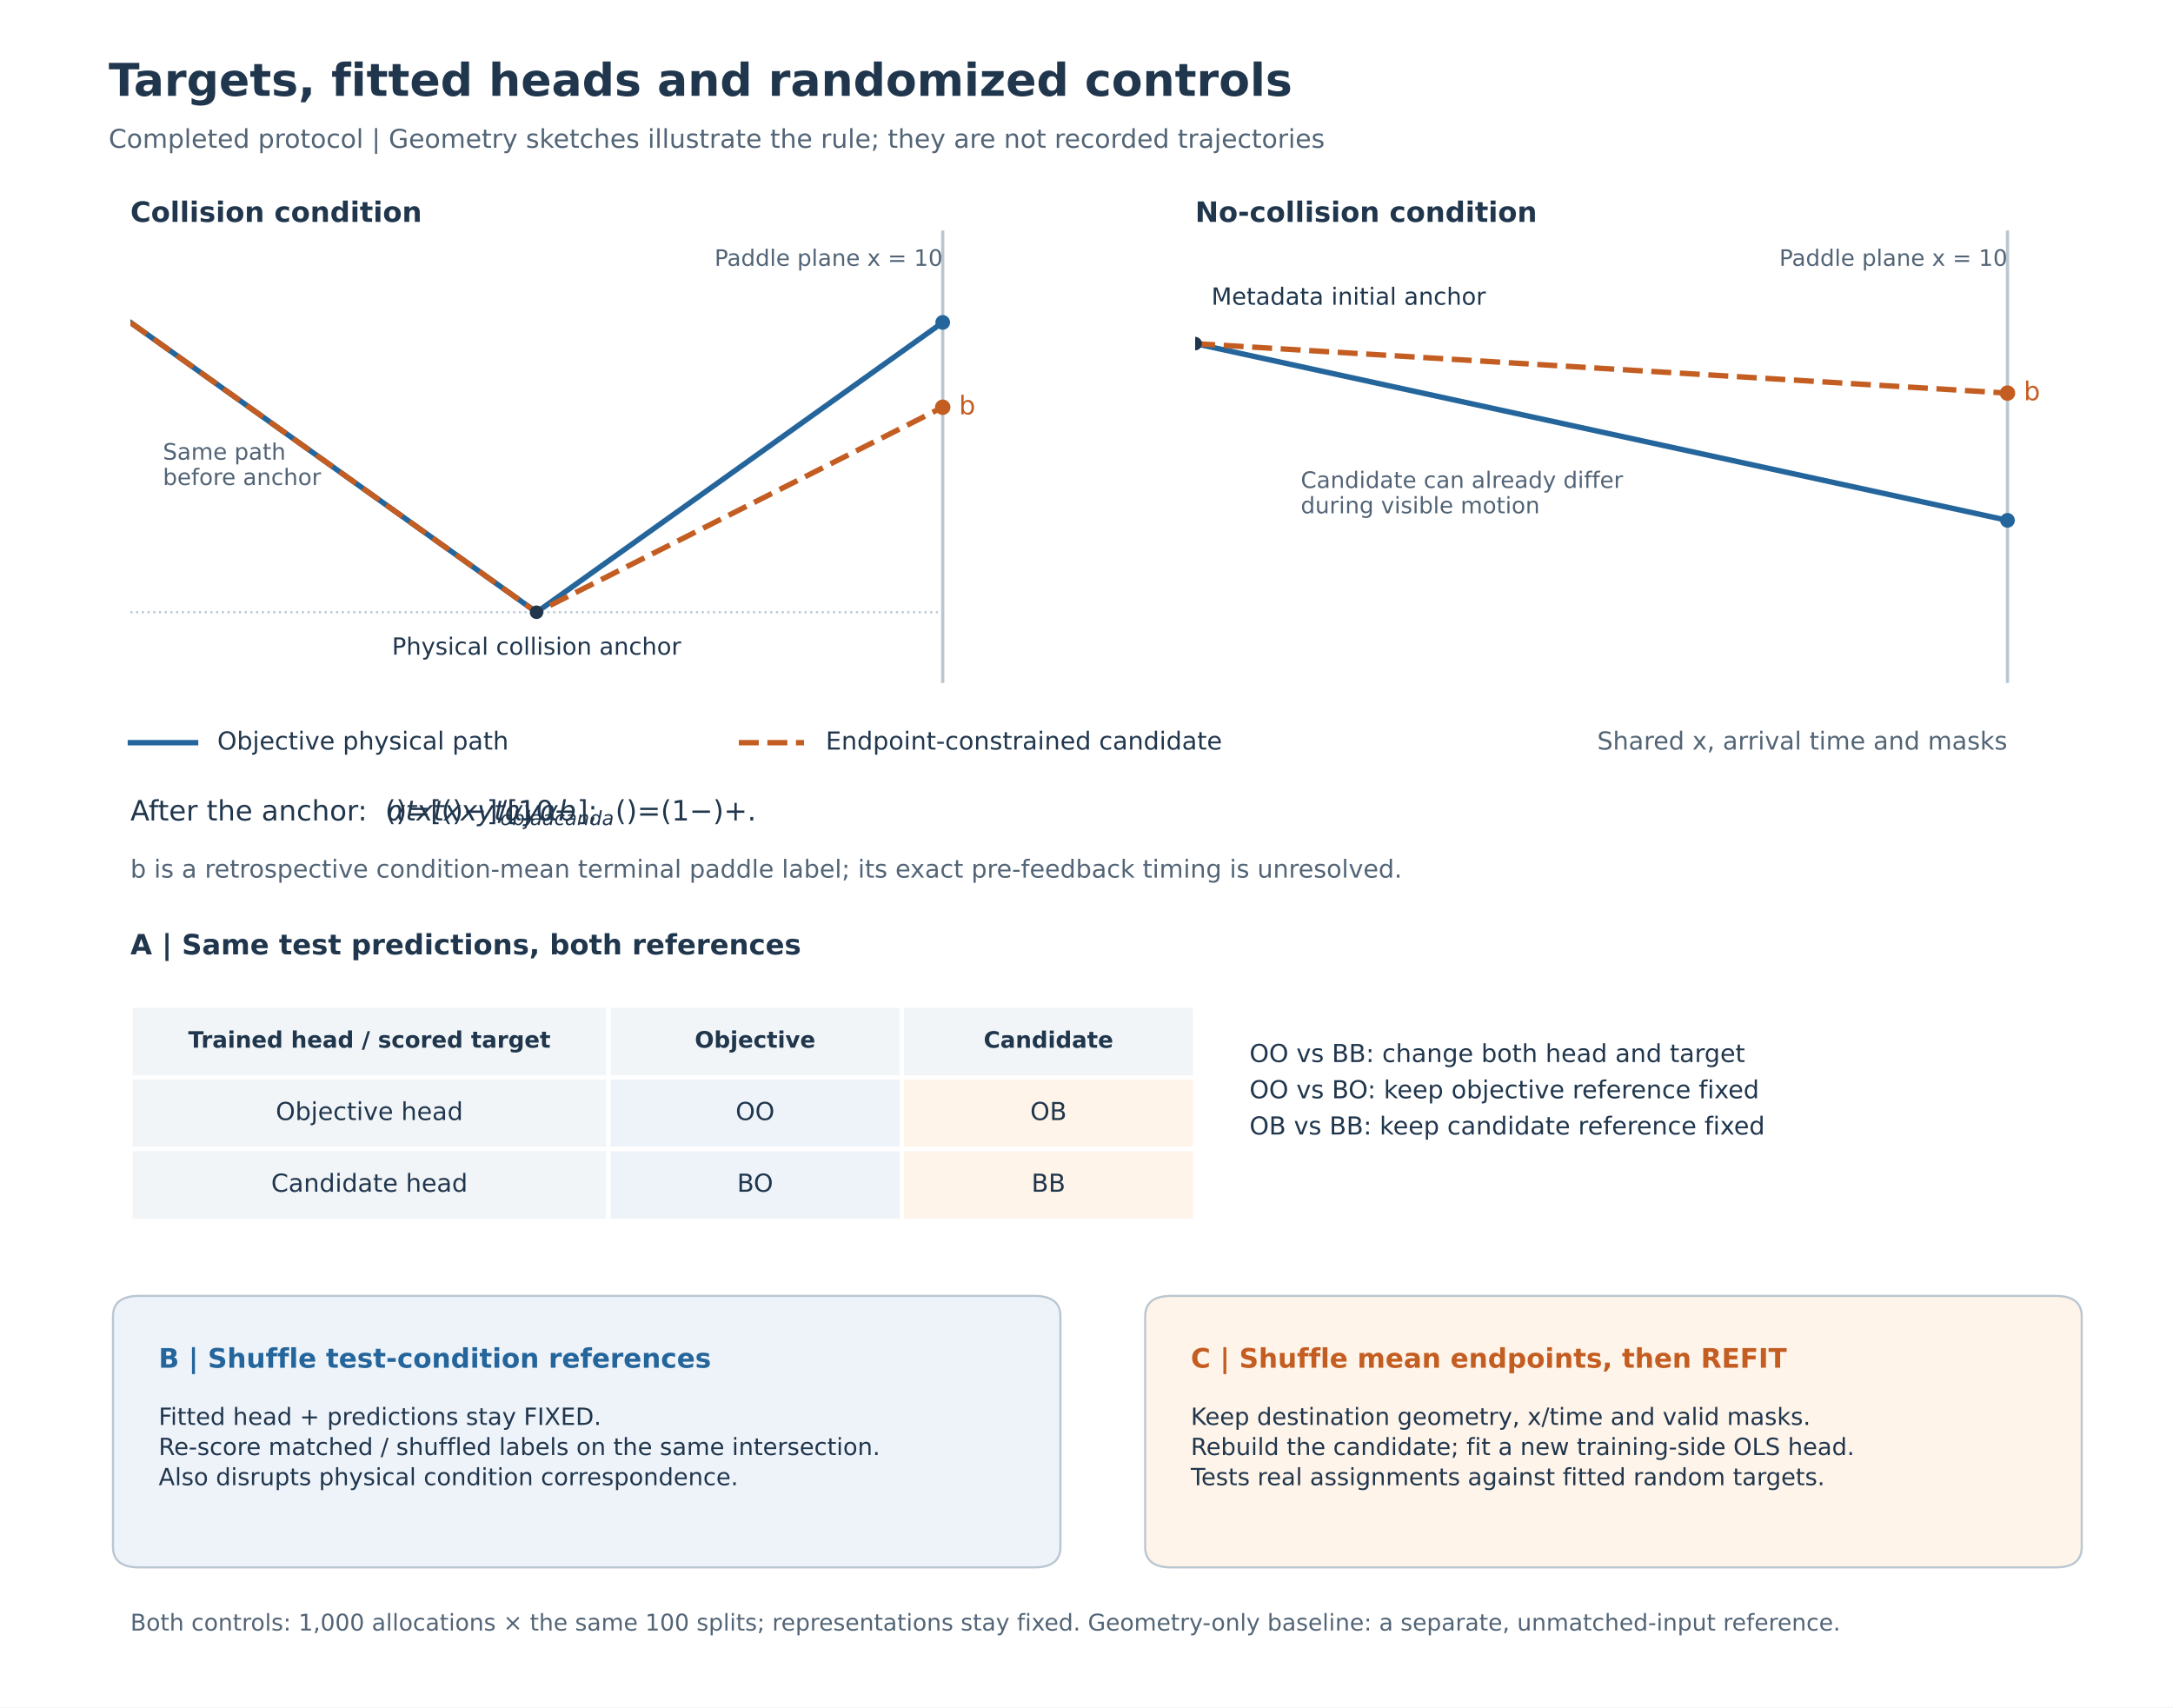
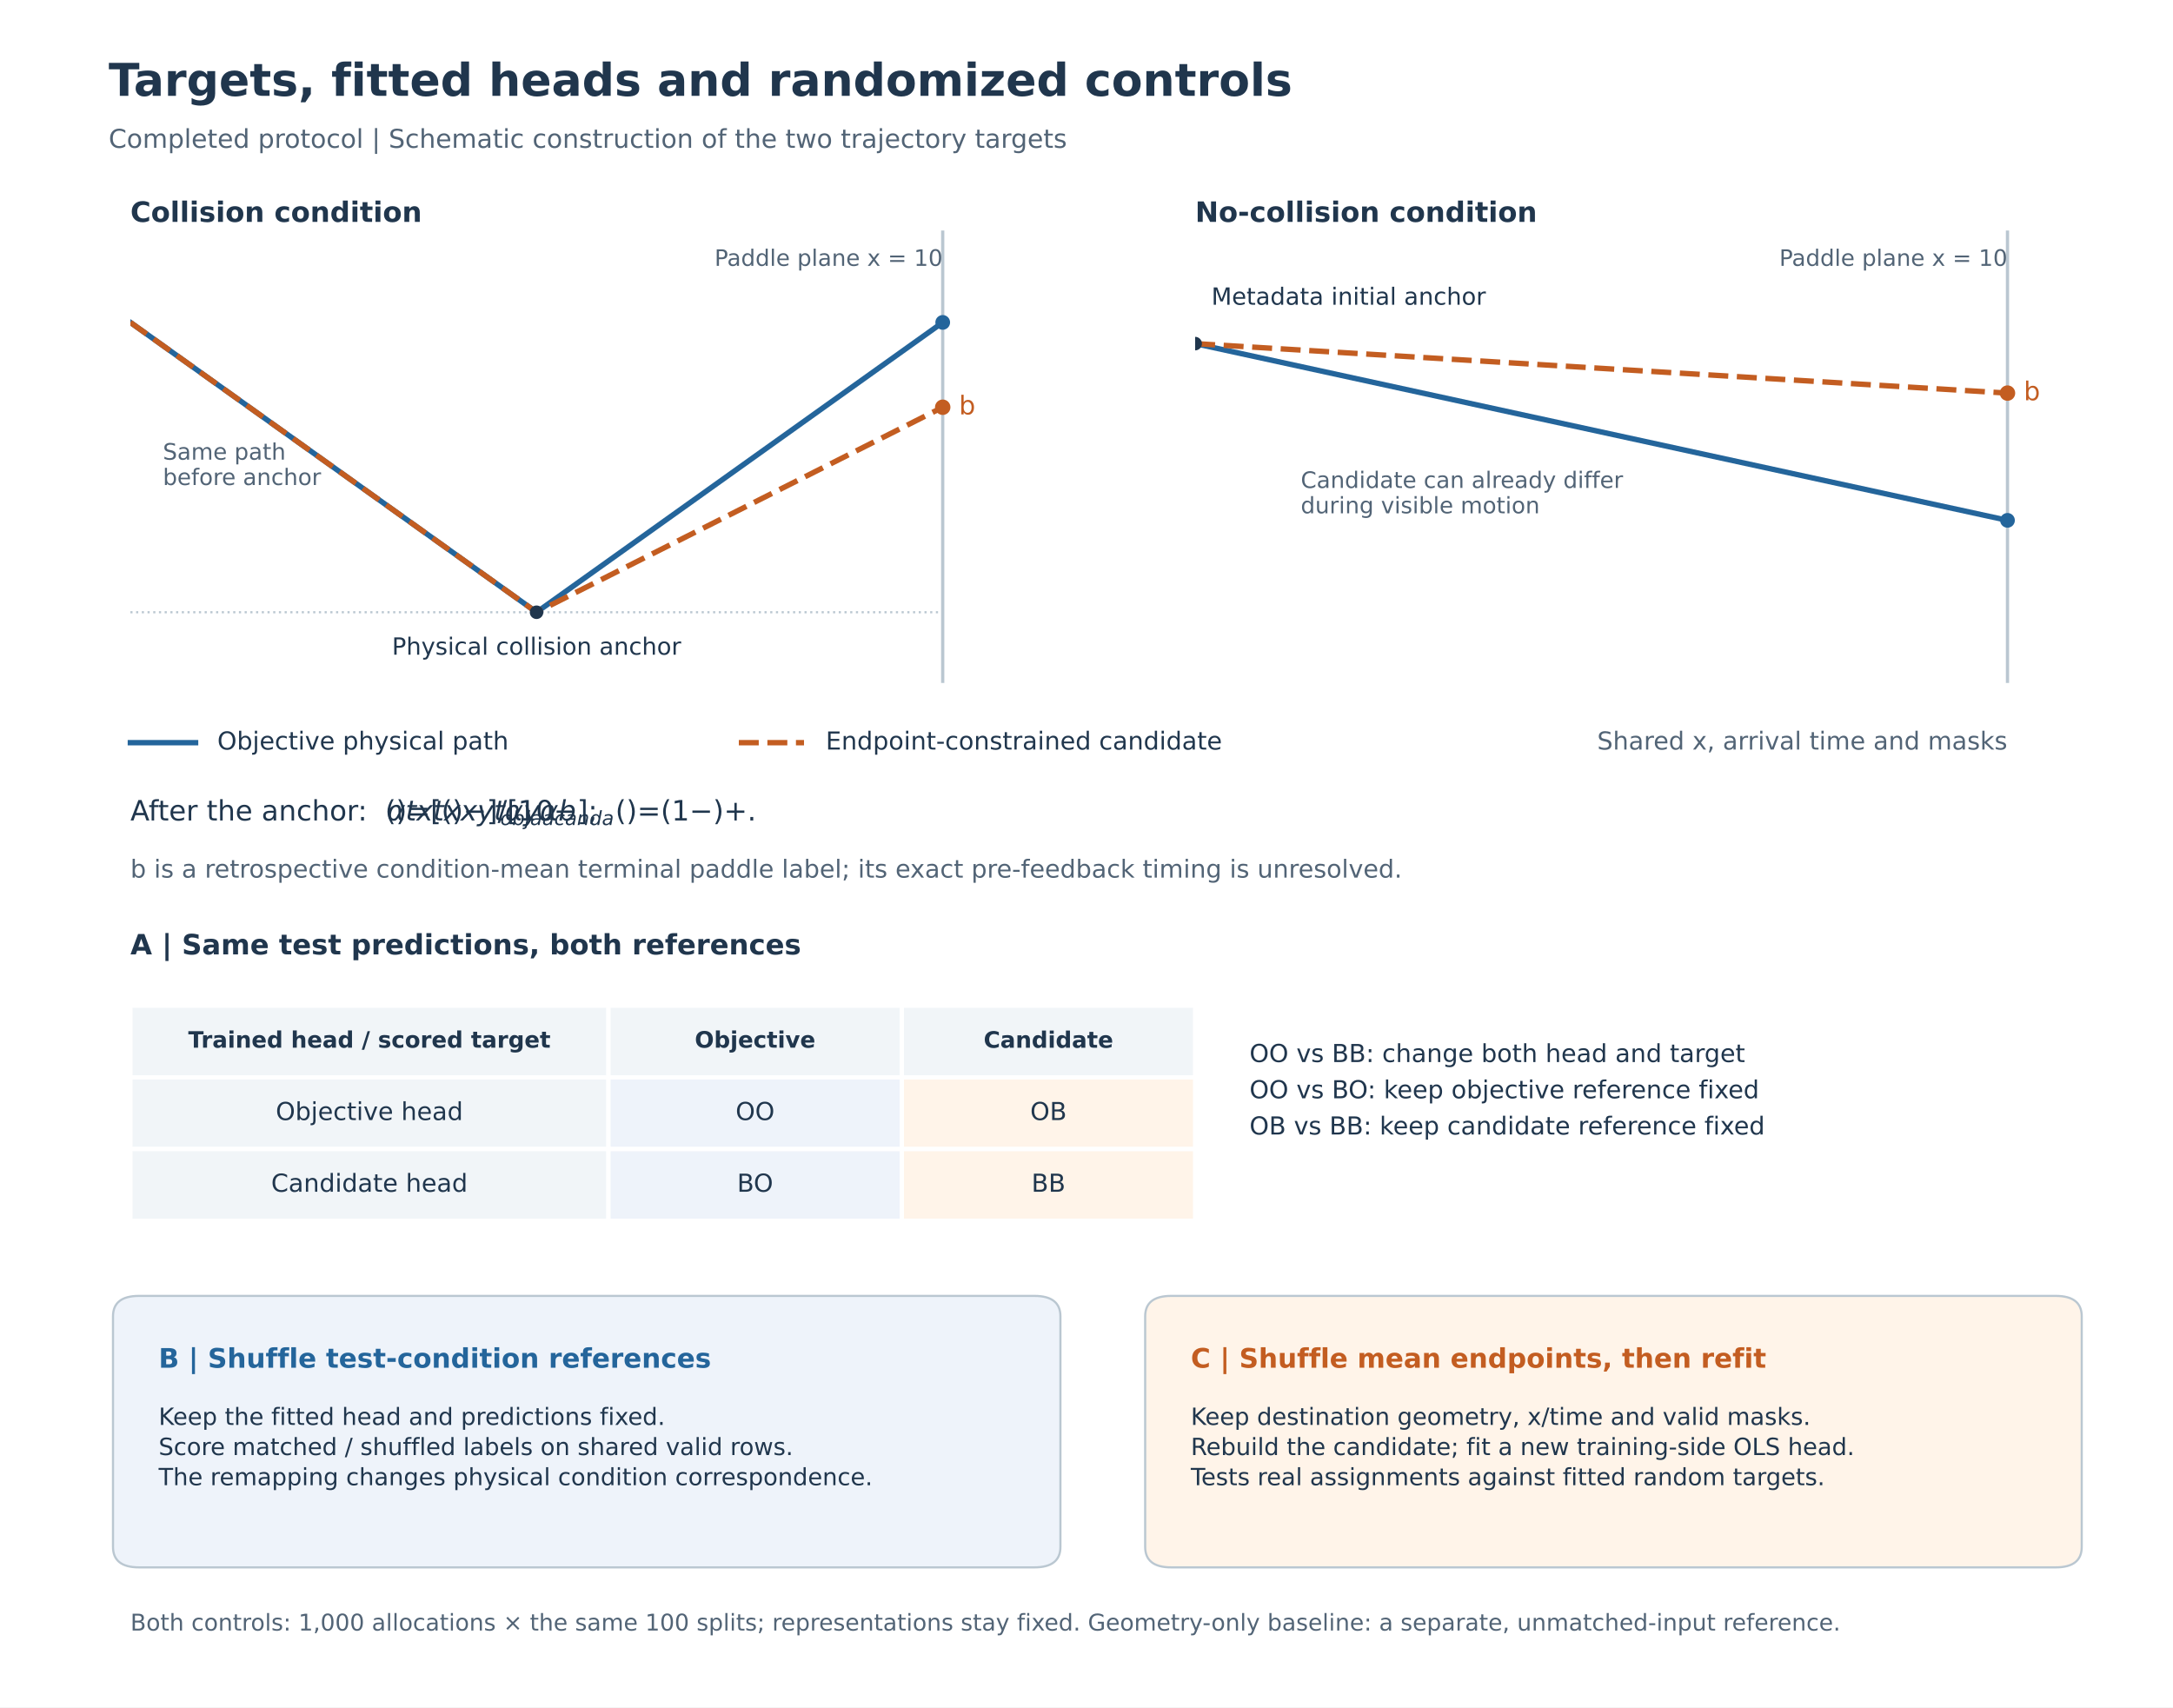
<svg xmlns="http://www.w3.org/2000/svg" xmlns:xlink="http://www.w3.org/1999/xlink" width="1008pt" height="792pt" viewBox="0 0 1008 792" version="1.1">
  <defs>
    <style type="text/css">*{stroke-linejoin: round; stroke-linecap: butt}</style>
  </defs>
  <g id="figure_1">
    <g id="patch_1">
      <path d="M 0 792  L 1008 792  L 1008 0  L 0 0  z " style="fill: #ffffff" />
    </g>
    <g id="axes_1">
      <g id="patch_2">
        <path d="M 60.48 499.752  L 282.24 499.752  L 282.24 466.488  L 60.48 466.488  z " clip-path="url(#p0a53ace708)" style="fill: #f1f5f8; stroke: #ffffff; stroke-width: 2; stroke-linejoin: miter" />
      </g>
      <g id="patch_3">
        <path d="M 282.24 499.752  L 418.32 499.752  L 418.32 466.488  L 282.24 466.488  z " clip-path="url(#p0a53ace708)" style="fill: #f1f5f8; stroke: #ffffff; stroke-width: 2; stroke-linejoin: miter" />
      </g>
      <g id="patch_4">
        <path d="M 418.32 499.752  L 554.4 499.752  L 554.4 466.488  L 418.32 466.488  z " clip-path="url(#p0a53ace708)" style="fill: #f1f5f8; stroke: #ffffff; stroke-width: 2; stroke-linejoin: miter" />
      </g>
      <g id="patch_5">
        <path d="M 60.48 533.016  L 282.24 533.016  L 282.24 499.752  L 60.48 499.752  z " clip-path="url(#p0a53ace708)" style="fill: #f1f5f8; stroke: #ffffff; stroke-width: 2; stroke-linejoin: miter" />
      </g>
      <g id="patch_6">
        <path d="M 282.24 533.016  L 418.32 533.016  L 418.32 499.752  L 282.24 499.752  z " clip-path="url(#p0a53ace708)" style="fill: #eef3fa; stroke: #ffffff; stroke-width: 2; stroke-linejoin: miter" />
      </g>
      <g id="patch_7">
        <path d="M 418.32 533.016  L 554.4 533.016  L 554.4 499.752  L 418.32 499.752  z " clip-path="url(#p0a53ace708)" style="fill: #fff4e9; stroke: #ffffff; stroke-width: 2; stroke-linejoin: miter" />
      </g>
      <g id="patch_8">
        <path d="M 60.48 566.28  L 282.24 566.28  L 282.24 533.016  L 60.48 533.016  z " clip-path="url(#p0a53ace708)" style="fill: #f1f5f8; stroke: #ffffff; stroke-width: 2; stroke-linejoin: miter" />
      </g>
      <g id="patch_9">
        <path d="M 282.24 566.28  L 418.32 566.28  L 418.32 533.016  L 282.24 533.016  z " clip-path="url(#p0a53ace708)" style="fill: #eef3fa; stroke: #ffffff; stroke-width: 2; stroke-linejoin: miter" />
      </g>
      <g id="patch_10">
        <path d="M 418.32 566.28  L 554.4 566.28  L 554.4 533.016  L 418.32 533.016  z " clip-path="url(#p0a53ace708)" style="fill: #fff4e9; stroke: #ffffff; stroke-width: 2; stroke-linejoin: miter" />
      </g>
      <g id="patch_11">
        <path d="M 64.512 727.056  L 479.808 727.056  Q 491.904 727.056 491.904 717.552  L 491.904 610.632  Q 491.904 601.128 479.808 601.128  L 64.512 601.128  Q 52.416 601.128 52.416 610.632  L 52.416 717.552  Q 52.416 727.056 64.512 727.056  z " clip-path="url(#p0a53ace708)" style="fill: #eef3fa; stroke: #bac7d1; stroke-linejoin: miter" />
      </g>
      <g id="patch_12">
        <path d="M 543.312 727.056  L 953.568 727.056  Q 965.664 727.056 965.664 717.552  L 965.664 610.632  Q 965.664 601.128 953.568 601.128  L 543.312 601.128  Q 531.216 601.128 531.216 610.632  L 531.216 717.552  Q 531.216 727.056 543.312 727.056  z " clip-path="url(#p0a53ace708)" style="fill: #fff4e9; stroke: #bac7d1; stroke-linejoin: miter" />
      </g>
      <g id="line2d_1">
        <path d="M 60.48 344.52  L 90.72 344.52  " clip-path="url(#p0a53ace708)" style="fill: none; stroke: #24659b; stroke-width: 2.5; stroke-linecap: square" />
      </g>
      <g id="line2d_2">
        <path d="M 342.72 344.52  L 372.96 344.52  " clip-path="url(#p0a53ace708)" style="fill: none; stroke-dasharray: 9.25,4; stroke-dashoffset: 0; stroke: #c35d21; stroke-width: 2.5" />
      </g>
      <g id="text_1">
        <text style="fill: #20364d; font: 700 21px 'DejaVu Sans'; text-anchor: start" x="50.4" y="44.469" transform="rotate(-0 50.4 44.46872)">Targets, fitted heads and randomized controls</text>
      </g>
      <g id="text_2">
-         <text style="fill: #526476; font: 12px 'DejaVu Sans'; text-anchor: start" x="50.4" y="68.571" transform="rotate(-0 50.4 68.57063)">Completed protocol  |  Geometry sketches illustrate the rule; they are not recorded trajectories</text>
+         <text style="fill: #526476; font: 12px 'DejaVu Sans'; text-anchor: start" x="50.4" y="68.571" transform="rotate(-0 50.4 68.57063)">Completed protocol  |  Schematic construction of the two trajectory targets</text>
      </g>
      <g id="text_3">
        <text style="fill: #20364d; font: 11.5px 'DejaVu Sans'; text-anchor: start" x="100.8" y="347.693" transform="rotate(-0 100.8 347.6933)">Objective physical path</text>
      </g>
      <g id="text_4">
        <text style="fill: #20364d; font: 11.5px 'DejaVu Sans'; text-anchor: start" x="383.04" y="347.693" transform="rotate(-0 383.04 347.6933)">Endpoint-constrained candidate</text>
      </g>
      <g id="text_5">
        <text style="fill: #526476; font: 11.5px 'DejaVu Sans'; text-anchor: start" x="740.88" y="347.693" transform="rotate(-0 740.88 347.6933)">Shared x, arrival time and masks</text>
      </g>
      <g id="text_6">
        <g style="fill: #20364d" transform="translate(60.48 380.709)">
          <text>
            <tspan style="font: 13px 'DejaVu Sans'" x="0 8.893 13.47 18.567 26.565 31.91 36.042 41.139 49.378 57.376 61.509 69.475 77.714 84.862 93.101 101.055 106.399 110.779 114.912 127.613 137.782 145.387 158.812 185.805 195.974 203.578 230.629 235.701 240.08 245.152 253.423 264.227 291.277 296.349 300.729 304.861 339.166 349.335 356.94 370.365 375.437 386.24 408.235 429.465 459.711" y="-0.125">After the anchor:  ()=[()−]/[10−];  ()=(1−)+.</tspan>
            <tspan style="font: oblique 13px 'DejaVu Sans'" x="119.044 132.685 163.884 190.877 217.004 277.652 308.994 344.238 399.666 413.307 442.89 451.459" y="-0.125">αtxtxxytαyαb</tspan>
            <tspan style="font: oblique 9.1px 'DejaVu Sans'" x="171.577 177.145 182.921 224.697 285.346 316.687 321.69 327.267 333.034 421" y="2.008">objaacanda</tspan>
          </text>
        </g>
      </g>
      <g id="text_7">
        <text style="fill: #526476; font: 11.5px 'DejaVu Sans'; text-anchor: start" x="60.48" y="407.093" transform="rotate(-0 60.48 407.0933)">b is a retrospective condition-mean terminal paddle label; its exact pre-feedback timing is unresolved.</text>
      </g>
      <g id="text_8">
        <text style="fill: #20364d; font: 700 13px 'DejaVu Sans'; text-anchor: start" x="60.48" y="442.728" transform="rotate(-0 60.48 442.728)">A  |  Same test predictions, both references</text>
      </g>
      <g id="text_9">
        <text style="fill: #20364d; font: 700 10.5px 'DejaVu Sans'; text-anchor: middle" x="171.36" y="485.976" transform="rotate(-0 171.36 485.9763)">Trained head / scored target</text>
      </g>
      <g id="text_10">
        <text style="fill: #20364d; font: 700 10.5px 'DejaVu Sans'; text-anchor: middle" x="350.28" y="485.976" transform="rotate(-0 350.28 485.9763)">Objective</text>
      </g>
      <g id="text_11">
        <text style="fill: #20364d; font: 700 10.5px 'DejaVu Sans'; text-anchor: middle" x="486.36" y="486.017" transform="rotate(-0 486.36 486.0173)">Candidate</text>
      </g>
      <g id="text_12">
        <text style="fill: #20364d; font: 11.5px 'DejaVu Sans'; text-anchor: middle" x="171.36" y="519.557" transform="rotate(-0 171.36 519.5573)">Objective head</text>
      </g>
      <g id="text_13">
        <text style="fill: #20364d; font: 11.5px 'DejaVu Sans'; text-anchor: middle" x="350.28" y="519.557" transform="rotate(-0 350.28 519.5573)">OO</text>
      </g>
      <g id="text_14">
        <text style="fill: #20364d; font: 11.5px 'DejaVu Sans'; text-anchor: middle" x="486.36" y="519.557" transform="rotate(-0 486.36 519.5573)">OB</text>
      </g>
      <g id="text_15">
        <text style="fill: #20364d; font: 11.5px 'DejaVu Sans'; text-anchor: middle" x="171.36" y="552.821" transform="rotate(-0 171.36 552.8213)">Candidate head</text>
      </g>
      <g id="text_16">
        <text style="fill: #20364d; font: 11.5px 'DejaVu Sans'; text-anchor: middle" x="350.28" y="552.821" transform="rotate(-0 350.28 552.8213)">BO</text>
      </g>
      <g id="text_17">
        <text style="fill: #20364d; font: 11.5px 'DejaVu Sans'; text-anchor: middle" x="486.36" y="552.821" transform="rotate(-0 486.36 552.8213)">BB</text>
      </g>
      <g id="text_18">
        <text style="fill: #20364d; font: 11.5px 'DejaVu Sans'" transform="translate(579.6 492.6502)">OO vs BB: change both head and target</text>
        <text style="fill: #20364d; font: 11.5px 'DejaVu Sans'" transform="translate(579.6 509.4599)">OO vs BO: keep objective reference fixed</text>
        <text style="fill: #20364d; font: 11.5px 'DejaVu Sans'" transform="translate(579.6 526.2696)">OB vs BB: keep candidate reference fixed</text>
      </g>
      <g id="text_19">
        <text style="fill: #24659b; font: 700 12.5px 'DejaVu Sans'; text-anchor: start" x="73.584" y="634.441" transform="rotate(-0 73.584 634.4407)">B  |  Shuffle test-condition references</text>
      </g>
      <g id="text_20">
-         <text style="fill: #20364d; font: 11px 'DejaVu Sans'" transform="translate(73.584 660.9663)">Fitted head + predictions stay FIXED.</text>
-         <text style="fill: #20364d; font: 11px 'DejaVu Sans'" transform="translate(73.584 674.9555)">Re-score matched / shuffled labels on the same intersection.</text>
-         <text style="fill: #20364d; font: 11px 'DejaVu Sans'" transform="translate(73.584 688.9448)">Also disrupts physical condition correspondence.</text>
+         <text style="fill: #20364d; font: 11px 'DejaVu Sans'" transform="translate(73.584 660.9663)">Keep the fitted head and predictions fixed.</text>
+         <text style="fill: #20364d; font: 11px 'DejaVu Sans'" transform="translate(73.584 674.9555)">Score matched / shuffled labels on shared valid rows.</text>
+         <text style="fill: #20364d; font: 11px 'DejaVu Sans'" transform="translate(73.584 688.9448)">The remapping changes physical condition correspondence.</text>
      </g>
      <g id="text_21">
-         <text style="fill: #c35d21; font: 700 12.5px 'DejaVu Sans'; text-anchor: start" x="552.384" y="634.441" transform="rotate(-0 552.384 634.4407)">C  |  Shuffle mean endpoints, then REFIT</text>
+         <text style="fill: #c35d21; font: 700 12.5px 'DejaVu Sans'; text-anchor: start" x="552.384" y="634.441" transform="rotate(-0 552.384 634.4407)">C  |  Shuffle mean endpoints, then refit</text>
      </g>
      <g id="text_22">
        <text style="fill: #20364d; font: 11px 'DejaVu Sans'" transform="translate(552.384 660.9663)">Keep destination geometry, x/time and valid masks.</text>
        <text style="fill: #20364d; font: 11px 'DejaVu Sans'" transform="translate(552.384 674.9555)">Rebuild the candidate; fit a new training-side OLS head.</text>
        <text style="fill: #20364d; font: 11px 'DejaVu Sans'" transform="translate(552.384 688.9448)">Tests real assignments against fitted random targets.</text>
      </g>
      <g id="text_23">
        <text style="fill: #526476; font: 10.7px 'DejaVu Sans'; text-anchor: start" x="60.48" y="756.36" transform="rotate(-0 60.48 756.36)">Both controls: 1,000 allocations × the same 100 splits; representations stay fixed.  Geometry-only baseline: a separate, unmatched-input reference.</text>
      </g>
    </g>
    <g id="axes_2">
      <g id="patch_13">
        <path d="M 60.48 316.8  L 463.68 316.8  L 463.68 106.92  L 60.48 106.92  z " style="fill: #ffffff" />
      </g>
      <g id="matplotlib.axis_1" />
      <g id="matplotlib.axis_2" />
      <g id="line2d_3">
        <path d="M 437.302 316.8  L 437.302 106.92  " clip-path="url(#p10f162ddd8)" style="fill: none; stroke: #bac7d1; stroke-width: 1.5; stroke-linecap: square" />
      </g>
      <g id="line2d_4">
        <path d="M 60.48 284.006  L 437.302 284.006  " clip-path="url(#p10f162ddd8)" style="fill: none; stroke-dasharray: 1,1.65; stroke-dashoffset: 0; stroke: #bac7d1" />
      </g>
      <g id="line2d_5">
        <path d="M 60.48 149.552  L 248.891 284.006  L 437.302 149.552  " clip-path="url(#p10f162ddd8)" style="fill: none; stroke: #24659b; stroke-width: 2.5; stroke-linecap: square" />
      </g>
      <g id="line2d_6">
        <path d="M 60.48 149.552  L 248.891 284.006  L 437.302 188.904  " clip-path="url(#p10f162ddd8)" style="fill: none; stroke-dasharray: 9.25,4; stroke-dashoffset: 0; stroke: #c35d21; stroke-width: 2.5" />
      </g>
      <g id="text_24">
        <text style="fill: #20364d; font: 11px 'DejaVu Sans'; text-anchor: middle" x="248.891" y="303.683" transform="rotate(-0 248.8912 303.6825)">Physical collision anchor</text>
      </g>
      <g id="text_25">
        <text style="fill: #526476; font: 10.5px 'DejaVu Sans'" transform="translate(75.5529 213.2198)">Same path</text>
        <text style="fill: #526476; font: 10.5px 'DejaVu Sans'" transform="translate(75.5529 224.9775)">before anchor</text>
      </g>
      <g id="text_26">
        <text style="fill: #526476; font: 10.5px 'DejaVu Sans'; text-anchor: end" x="437.302" y="123.317" transform="rotate(-0 437.3024 123.3169)">Paddle plane x = 10</text>
      </g>
      <g id="text_27">
        <text style="fill: #c35d21; font: 12px 'DejaVu Sans'; text-anchor: start" x="444.839" y="192.216" transform="rotate(-0 444.8389 192.2156)">b</text>
      </g>
      <g id="text_28">
        <text style="fill: #20364d; font: 700 13px 'DejaVu Sans'; text-anchor: start" x="60.48" y="102.92" transform="rotate(-0 60.48 102.92)">Collision condition</text>
      </g>
      <g id="PathCollection_1">
        <defs>
          <path id="m6678c274bd" d="M 0 2.646  C 0.702 2.646 1.375 2.367 1.871 1.871  C 2.367 1.375 2.646 0.702 2.646 0  C 2.646 -0.702 2.367 -1.375 1.871 -1.871  C 1.375 -2.367 0.702 -2.646 0 -2.646  C -0.702 -2.646 -1.375 -2.367 -1.871 -1.871  C -2.367 -1.375 -2.646 -0.702 -2.646 0  C -2.646 0.702 -2.367 1.375 -1.871 1.871  C -1.375 2.367 -0.702 2.646 0 2.646  z " style="stroke: #20364d" />
        </defs>
        <g clip-path="url(#p10f162ddd8)">
          <use xlink:href="#m6678c274bd" x="248.891" y="284.006" style="fill: #20364d; stroke: #20364d" />
        </g>
      </g>
      <g id="PathCollection_2">
        <defs>
          <path id="mf268cef08c" d="M 0 3.082  C 0.817 3.082 1.601 2.757 2.179 2.179  C 2.757 1.601 3.082 0.817 3.082 0  C 3.082 -0.817 2.757 -1.601 2.179 -2.179  C 1.601 -2.757 0.817 -3.082 0 -3.082  C -0.817 -3.082 -1.601 -2.757 -2.179 -2.179  C -2.757 -1.601 -3.082 -0.817 -3.082 0  C -3.082 0.817 -2.757 1.601 -2.179 2.179  C -1.601 2.757 -0.817 3.082 0 3.082  z " style="stroke: #c35d21" />
        </defs>
        <g clip-path="url(#p10f162ddd8)">
          <use xlink:href="#mf268cef08c" x="437.302" y="188.904" style="fill: #c35d21; stroke: #c35d21" />
        </g>
      </g>
      <g id="PathCollection_3">
        <defs>
          <path id="m7a3df635f3" d="M 0 2.915  C 0.773 2.915 1.515 2.608 2.062 2.062  C 2.608 1.515 2.915 0.773 2.915 0  C 2.915 -0.773 2.608 -1.515 2.062 -2.062  C 1.515 -2.608 0.773 -2.915 0 -2.915  C -0.773 -2.915 -1.515 -2.608 -2.062 -2.062  C -2.608 -1.515 -2.915 -0.773 -2.915 0  C -2.915 0.773 -2.608 1.515 -2.062 2.062  C -1.515 2.608 -0.773 2.915 0 2.915  z " style="stroke: #24659b" />
        </defs>
        <g clip-path="url(#p10f162ddd8)">
          <use xlink:href="#m7a3df635f3" x="437.302" y="149.552" style="fill: #24659b; stroke: #24659b" />
        </g>
      </g>
    </g>
    <g id="axes_3">
      <g id="patch_14">
        <path d="M 554.4 316.8  L 957.6 316.8  L 957.6 106.92  L 554.4 106.92  z " style="fill: #ffffff" />
      </g>
      <g id="matplotlib.axis_3" />
      <g id="matplotlib.axis_4" />
      <g id="line2d_7">
        <path d="M 931.222 316.8  L 931.222 106.92  " clip-path="url(#p7ceaaf9506)" style="fill: none; stroke: #bac7d1; stroke-width: 1.5; stroke-linecap: square" />
      </g>
      <g id="line2d_8">
        <path d="M 554.4 159.39  L 931.222 241.374  " clip-path="url(#p7ceaaf9506)" style="fill: none; stroke: #24659b; stroke-width: 2.5; stroke-linecap: square" />
      </g>
      <g id="line2d_9">
        <path d="M 554.4 159.39  L 931.222 182.346  " clip-path="url(#p7ceaaf9506)" style="fill: none; stroke-dasharray: 9.25,4; stroke-dashoffset: 0; stroke: #c35d21; stroke-width: 2.5" />
      </g>
      <g id="text_29">
        <text style="fill: #20364d; font: 11px 'DejaVu Sans'; text-anchor: start" x="561.936" y="141.353" transform="rotate(-0 561.9364 141.3534)">Metadata initial anchor</text>
      </g>
      <g id="text_30">
        <text style="fill: #526476; font: 10.5px 'DejaVu Sans'" transform="translate(603.3869 226.3373)">Candidate can already differ</text>
        <text style="fill: #526476; font: 10.5px 'DejaVu Sans'" transform="translate(603.3869 238.095)">during visible motion</text>
      </g>
      <g id="text_31">
        <text style="fill: #526476; font: 10.5px 'DejaVu Sans'; text-anchor: end" x="931.222" y="123.317" transform="rotate(-0 931.2224 123.3169)">Paddle plane x = 10</text>
      </g>
      <g id="text_32">
        <text style="fill: #c35d21; font: 12px 'DejaVu Sans'; text-anchor: start" x="938.759" y="185.657" transform="rotate(-0 938.7589 185.6569)">b</text>
      </g>
      <g id="text_33">
        <text style="fill: #20364d; font: 700 13px 'DejaVu Sans'; text-anchor: start" x="554.4" y="102.92" transform="rotate(-0 554.4 102.92)">No-collision condition</text>
      </g>
      <g id="PathCollection_4">
        <g clip-path="url(#p7ceaaf9506)">
          <use xlink:href="#m6678c274bd" x="554.4" y="159.39" style="fill: #20364d; stroke: #20364d" />
        </g>
      </g>
      <g id="PathCollection_5">
        <g clip-path="url(#p7ceaaf9506)">
          <use xlink:href="#mf268cef08c" x="931.222" y="182.346" style="fill: #c35d21; stroke: #c35d21" />
        </g>
      </g>
      <g id="PathCollection_6">
        <g clip-path="url(#p7ceaaf9506)">
          <use xlink:href="#m7a3df635f3" x="931.222" y="241.374" style="fill: #24659b; stroke: #24659b" />
        </g>
      </g>
    </g>
  </g>
  <defs>
    <clipPath id="p0a53ace708">
      <rect x="0" y="0" width="1008" height="792" />
    </clipPath>
    <clipPath id="p10f162ddd8">
      <rect x="60.48" y="106.92" width="403.2" height="209.88" />
    </clipPath>
    <clipPath id="p7ceaaf9506">
      <rect x="554.4" y="106.92" width="403.2" height="209.88" />
    </clipPath>
  </defs>
</svg>
